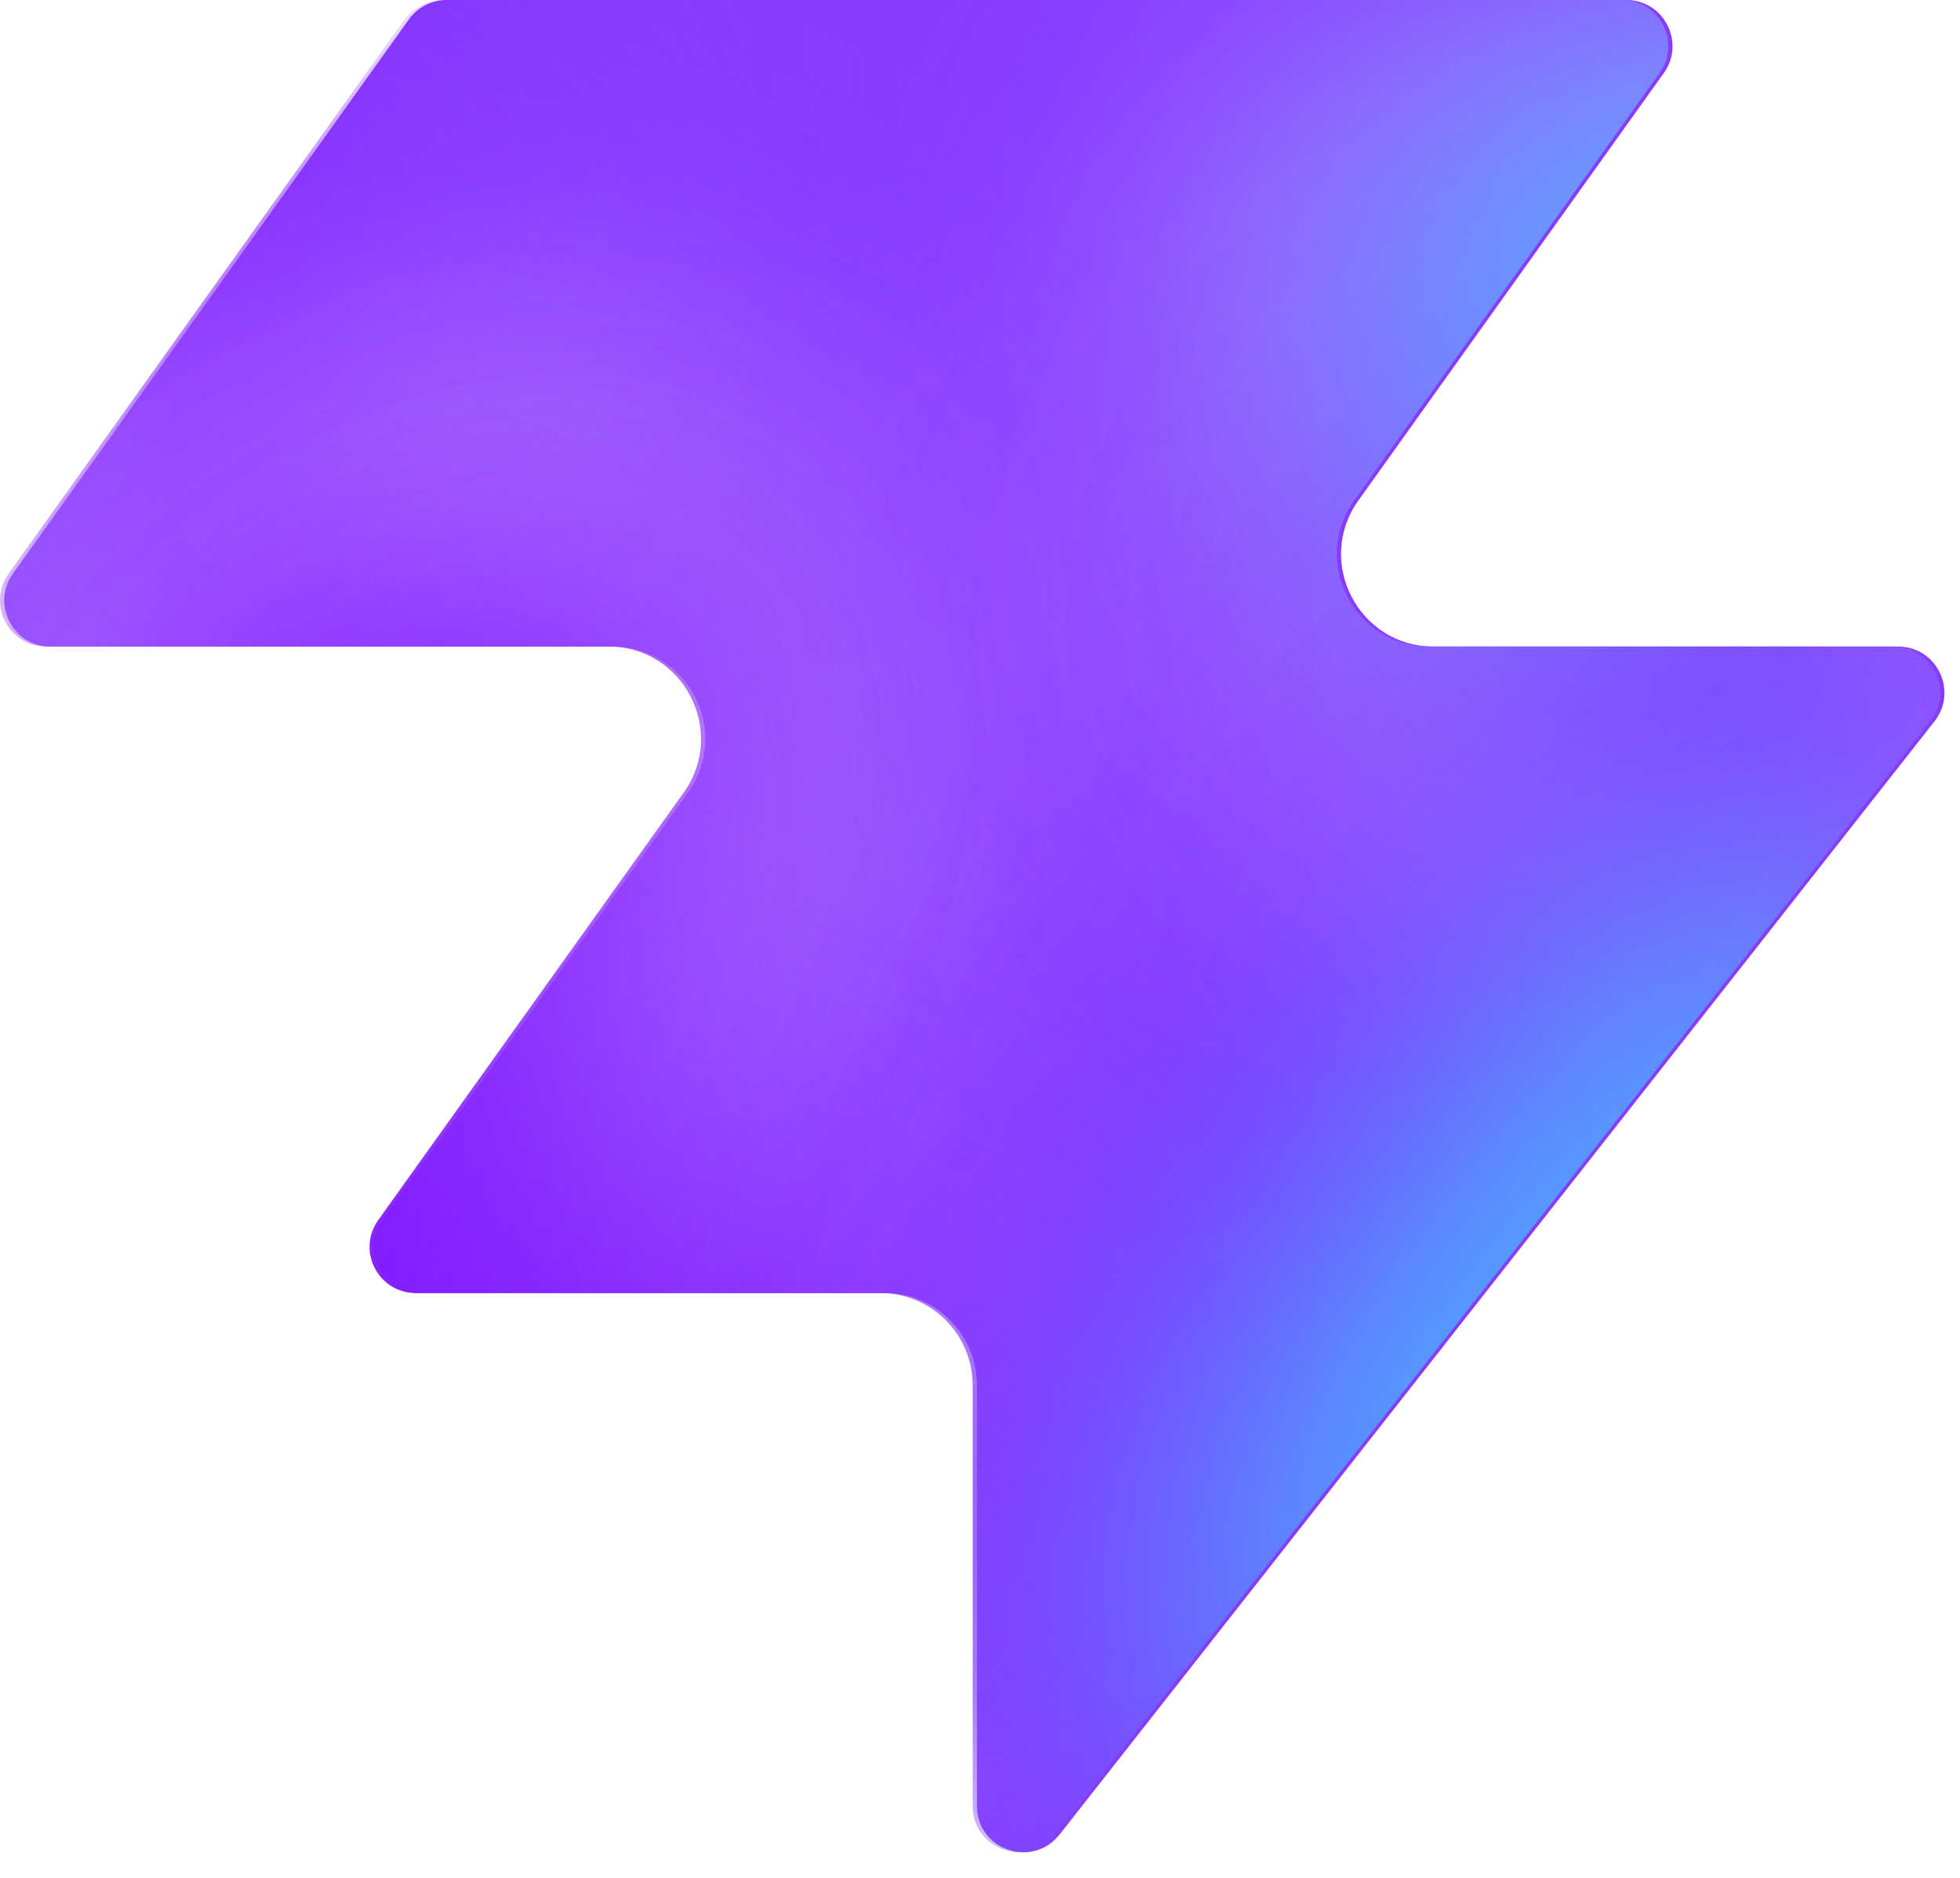
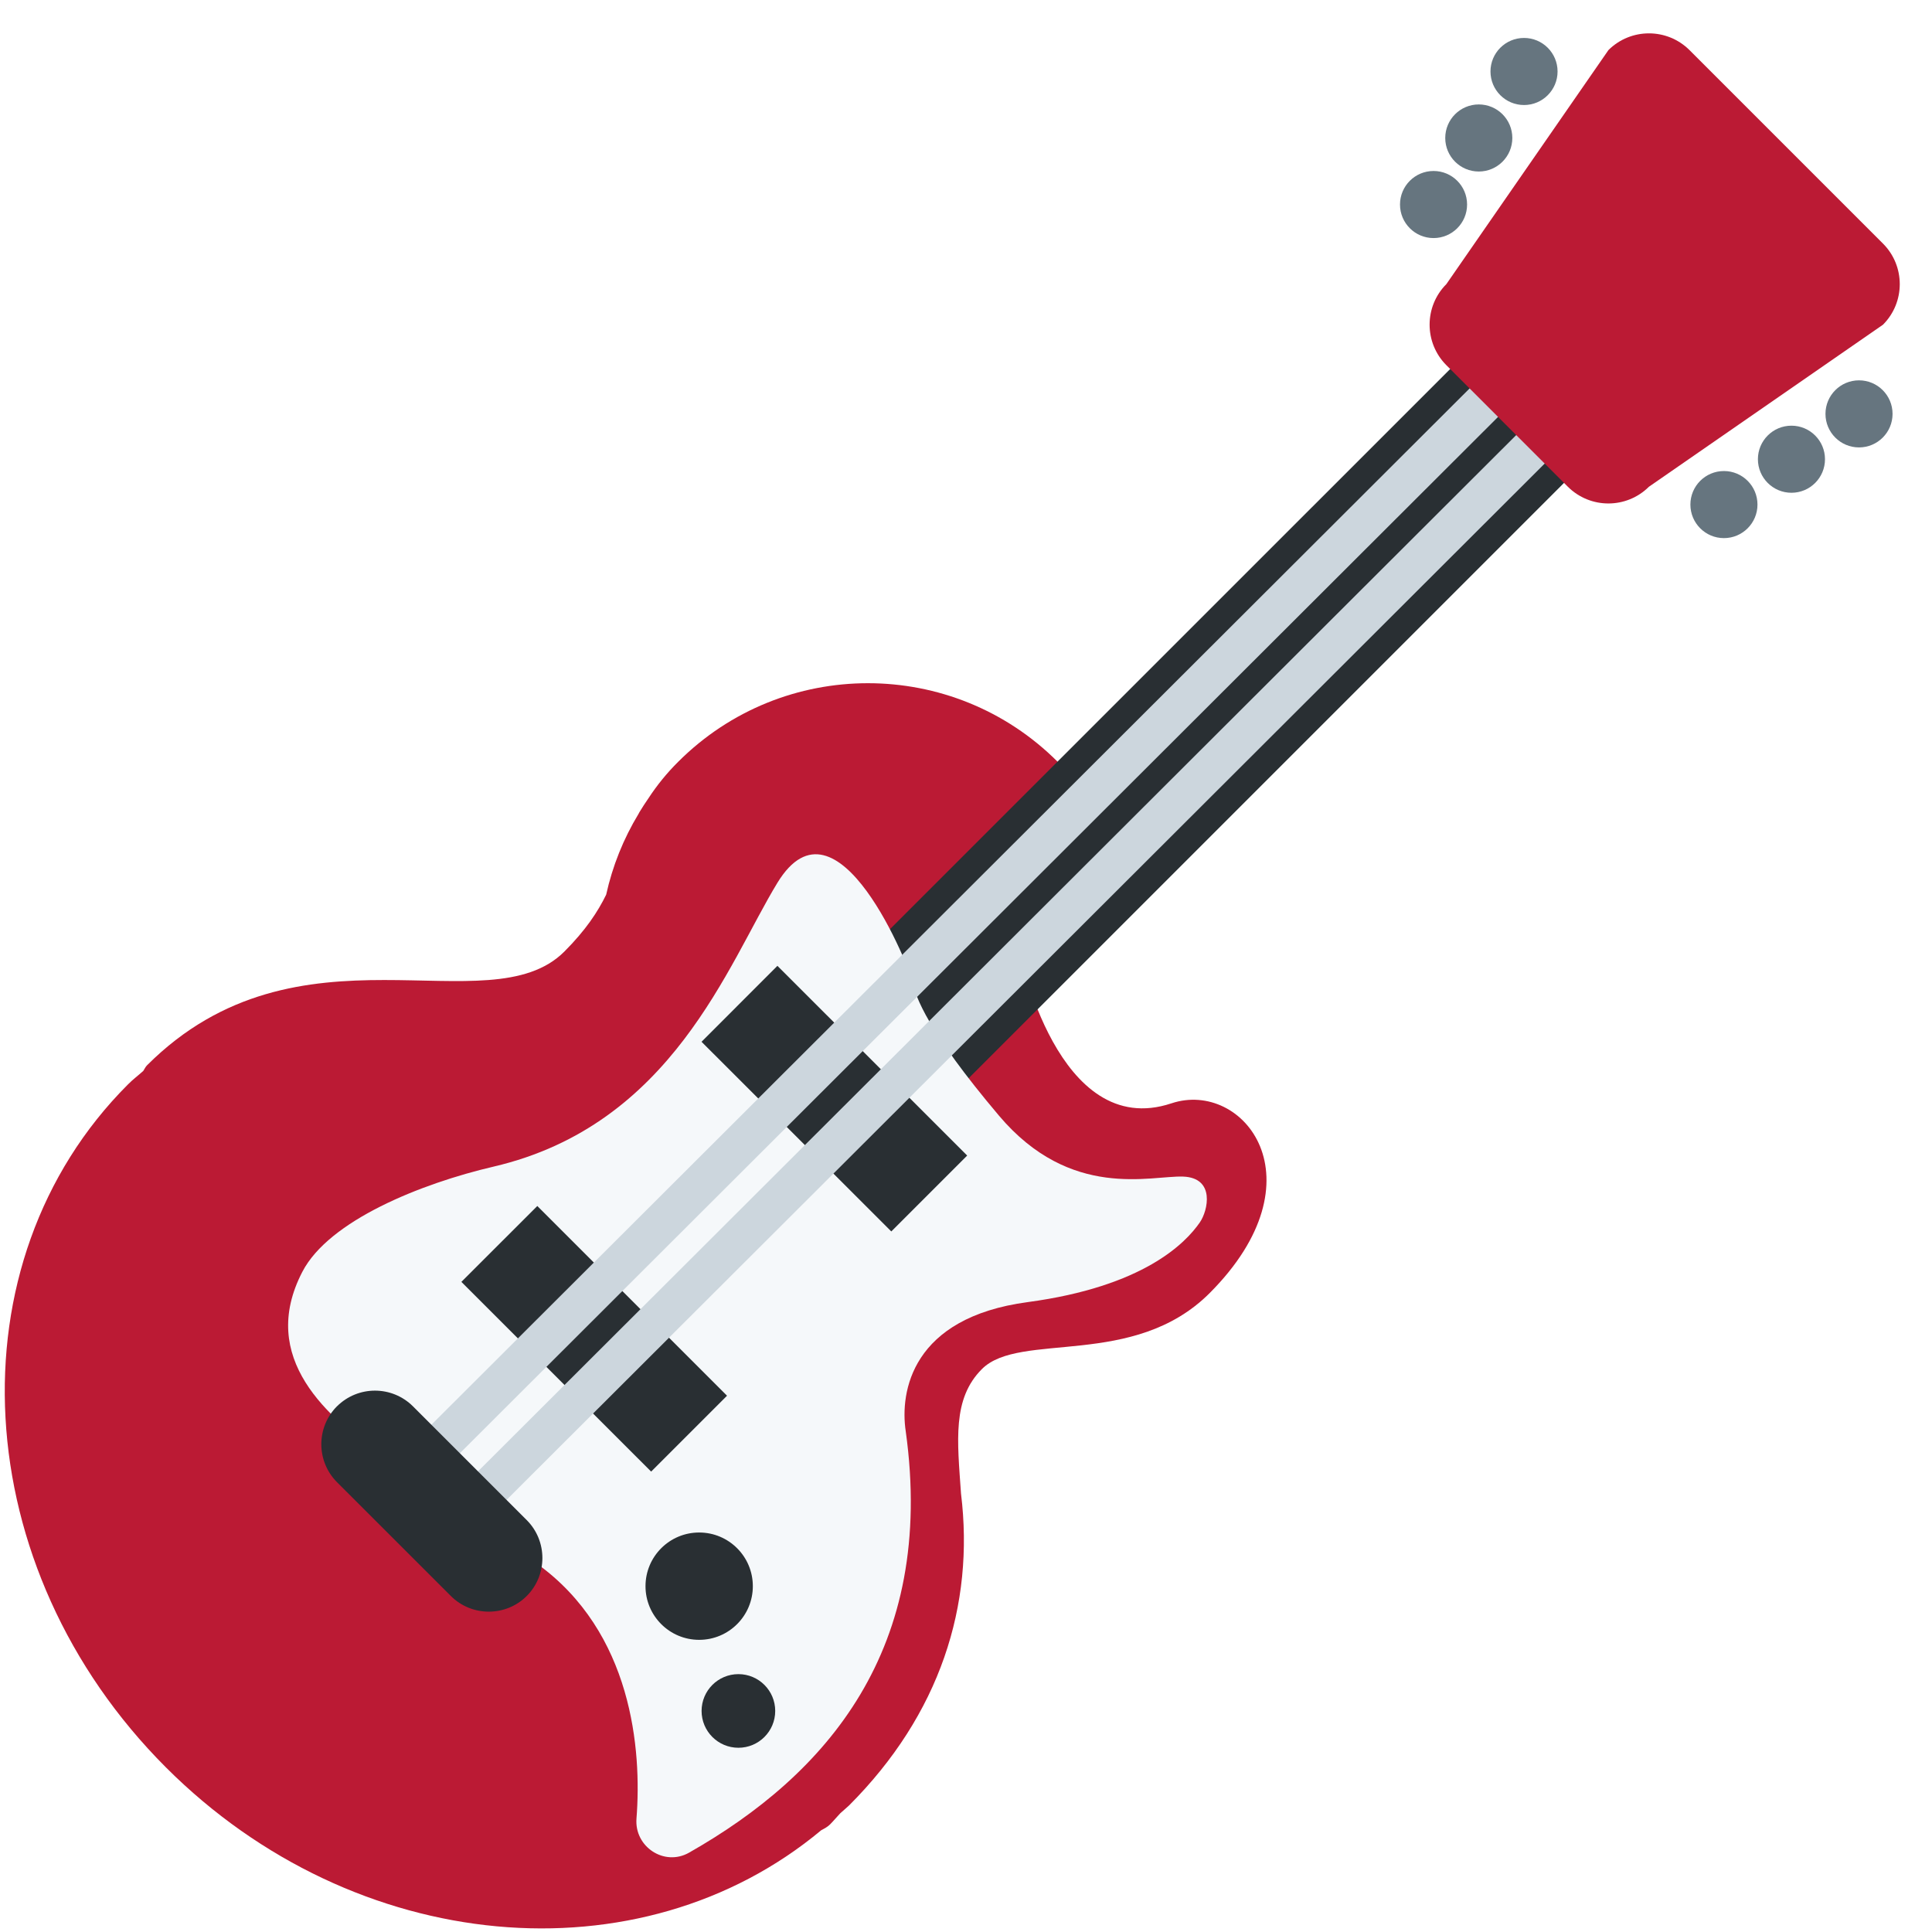
- <svg xmlns="http://www.w3.org/2000/svg" width="48" height="46" fill="none" viewBox="0 0 48 46">
-   <path fill="#863bff" d="M25.946 44.938c-.664.845-2.021.375-2.021-.698V33.937a2.26 2.26 0 0 0-2.262-2.262H10.287c-.92 0-1.456-1.04-.92-1.788l7.48-10.471c1.07-1.497 0-3.578-1.842-3.578H1.237c-.92 0-1.456-1.04-.92-1.788L10.013.474c.214-.297.556-.474.92-.474h28.894c.92 0 1.456 1.04.92 1.788l-7.48 10.471c-1.07 1.498 0 3.579 1.842 3.579h11.377c.943 0 1.473 1.088.89 1.83L25.947 44.94z" style="fill:#863bff;fill:color(display-p3 .525 .23 1);fill-opacity:1" />
-   <mask id="a" width="48" height="46" x="0" y="0" maskUnits="userSpaceOnUse" style="mask-type:alpha">
-     <path fill="#000" d="M25.842 44.938c-.664.844-2.021.375-2.021-.698V33.937a2.26 2.26 0 0 0-2.262-2.262H10.183c-.92 0-1.456-1.04-.92-1.788l7.48-10.471c1.07-1.498 0-3.579-1.842-3.579H1.133c-.92 0-1.456-1.04-.92-1.787L9.91.473c.214-.297.556-.474.92-.474h28.894c.92 0 1.456 1.04.92 1.788l-7.48 10.471c-1.07 1.498 0 3.578 1.842 3.578h11.377c.943 0 1.473 1.088.89 1.832L25.843 44.94z" style="fill:#000;fill-opacity:1" />
-   </mask>
-   <g mask="url(#a)">
-     <g filter="url(#b)">
-       <ellipse cx="5.508" cy="14.704" fill="#ede6ff" rx="5.508" ry="14.704" style="fill:#ede6ff;fill:color(display-p3 .927 .903 1);fill-opacity:1" transform="matrix(.00324 1 1 -.00324 -4.47 31.516)" />
-     </g>
-     <g filter="url(#c)">
-       <ellipse cx="10.399" cy="29.851" fill="#ede6ff" rx="10.399" ry="29.851" style="fill:#ede6ff;fill:color(display-p3 .927 .903 1);fill-opacity:1" transform="matrix(.00324 1 1 -.00324 -39.328 7.883)" />
-     </g>
-     <g filter="url(#d)">
-       <ellipse cx="5.508" cy="30.487" fill="#7e14ff" rx="5.508" ry="30.487" style="fill:#7e14ff;fill:color(display-p3 .492 .077 1);fill-opacity:1" transform="rotate(89.814 -25.913 -14.639)scale(1 -1)" />
-     </g>
-     <g filter="url(#e)">
-       <ellipse cx="5.508" cy="30.599" fill="#7e14ff" rx="5.508" ry="30.599" style="fill:#7e14ff;fill:color(display-p3 .492 .077 1);fill-opacity:1" transform="rotate(89.814 -32.644 -3.334)scale(1 -1)" />
-     </g>
-     <g filter="url(#f)">
-       <ellipse cx="5.508" cy="30.599" fill="#7e14ff" rx="5.508" ry="30.599" style="fill:#7e14ff;fill:color(display-p3 .492 .077 1);fill-opacity:1" transform="matrix(.00324 1 1 -.00324 -34.34 30.47)" />
-     </g>
-     <g filter="url(#g)">
-       <ellipse cx="14.072" cy="22.078" fill="#ede6ff" rx="14.072" ry="22.078" style="fill:#ede6ff;fill:color(display-p3 .927 .903 1);fill-opacity:1" transform="rotate(93.35 24.506 48.493)scale(-1 1)" />
-     </g>
-     <g filter="url(#h)">
-       <ellipse cx="3.47" cy="21.501" fill="#7e14ff" rx="3.47" ry="21.501" style="fill:#7e14ff;fill:color(display-p3 .492 .077 1);fill-opacity:1" transform="rotate(89.009 28.708 47.59)scale(-1 1)" />
-     </g>
-     <g filter="url(#i)">
-       <ellipse cx="3.47" cy="21.501" fill="#7e14ff" rx="3.47" ry="21.501" style="fill:#7e14ff;fill:color(display-p3 .492 .077 1);fill-opacity:1" transform="rotate(89.009 28.708 47.59)scale(-1 1)" />
-     </g>
-     <g filter="url(#j)">
-       <ellipse cx=".387" cy="8.972" fill="#7e14ff" rx="4.407" ry="29.108" style="fill:#7e14ff;fill:color(display-p3 .492 .077 1);fill-opacity:1" transform="rotate(39.51 .387 8.972)" />
-     </g>
-     <g filter="url(#k)">
-       <ellipse cx="47.523" cy="-6.092" fill="#7e14ff" rx="4.407" ry="29.108" style="fill:#7e14ff;fill:color(display-p3 .492 .077 1);fill-opacity:1" transform="rotate(37.892 47.523 -6.092)" />
-     </g>
-     <g filter="url(#l)">
-       <ellipse cx="41.412" cy="6.333" fill="#47bfff" rx="5.971" ry="9.665" style="fill:#47bfff;fill:color(display-p3 .28 .748 1);fill-opacity:1" transform="rotate(37.892 41.412 6.333)" />
-     </g>
-     <g filter="url(#m)">
-       <ellipse cx="-1.879" cy="38.332" fill="#7e14ff" rx="4.407" ry="29.108" style="fill:#7e14ff;fill:color(display-p3 .492 .077 1);fill-opacity:1" transform="rotate(37.892 -1.88 38.332)" />
-     </g>
-     <g filter="url(#n)">
-       <ellipse cx="-1.879" cy="38.332" fill="#7e14ff" rx="4.407" ry="29.108" style="fill:#7e14ff;fill:color(display-p3 .492 .077 1);fill-opacity:1" transform="rotate(37.892 -1.88 38.332)" />
-     </g>
-     <g filter="url(#o)">
-       <ellipse cx="35.651" cy="29.907" fill="#7e14ff" rx="4.407" ry="29.108" style="fill:#7e14ff;fill:color(display-p3 .492 .077 1);fill-opacity:1" transform="rotate(37.892 35.651 29.907)" />
-     </g>
-     <g filter="url(#p)">
-       <ellipse cx="38.418" cy="32.4" fill="#47bfff" rx="5.971" ry="15.297" style="fill:#47bfff;fill:color(display-p3 .28 .748 1);fill-opacity:1" transform="rotate(37.892 38.418 32.4)" />
-     </g>
-   </g>
-   <defs>
-     <filter id="b" width="60.045" height="41.654" x="-19.77" y="16.149" color-interpolation-filters="sRGB" filterUnits="userSpaceOnUse">
-       <feFlood flood-opacity="0" result="BackgroundImageFix" />
-       <feBlend in="SourceGraphic" in2="BackgroundImageFix" result="shape" />
-       <feGaussianBlur result="effect1_foregroundBlur_2002_17158" stdDeviation="7.659" />
-     </filter>
-     <filter id="c" width="90.34" height="51.437" x="-54.613" y="-7.533" color-interpolation-filters="sRGB" filterUnits="userSpaceOnUse">
-       <feFlood flood-opacity="0" result="BackgroundImageFix" />
-       <feBlend in="SourceGraphic" in2="BackgroundImageFix" result="shape" />
-       <feGaussianBlur result="effect1_foregroundBlur_2002_17158" stdDeviation="7.659" />
-     </filter>
-     <filter id="d" width="79.355" height="29.4" x="-49.64" y="2.03" color-interpolation-filters="sRGB" filterUnits="userSpaceOnUse">
-       <feFlood flood-opacity="0" result="BackgroundImageFix" />
-       <feBlend in="SourceGraphic" in2="BackgroundImageFix" result="shape" />
-       <feGaussianBlur result="effect1_foregroundBlur_2002_17158" stdDeviation="4.596" />
-     </filter>
-     <filter id="e" width="79.579" height="29.4" x="-45.045" y="20.029" color-interpolation-filters="sRGB" filterUnits="userSpaceOnUse">
-       <feFlood flood-opacity="0" result="BackgroundImageFix" />
-       <feBlend in="SourceGraphic" in2="BackgroundImageFix" result="shape" />
-       <feGaussianBlur result="effect1_foregroundBlur_2002_17158" stdDeviation="4.596" />
-     </filter>
-     <filter id="f" width="79.579" height="29.4" x="-43.513" y="21.178" color-interpolation-filters="sRGB" filterUnits="userSpaceOnUse">
-       <feFlood flood-opacity="0" result="BackgroundImageFix" />
-       <feBlend in="SourceGraphic" in2="BackgroundImageFix" result="shape" />
-       <feGaussianBlur result="effect1_foregroundBlur_2002_17158" stdDeviation="4.596" />
-     </filter>
-     <filter id="g" width="74.749" height="58.852" x="15.756" y="-17.901" color-interpolation-filters="sRGB" filterUnits="userSpaceOnUse">
-       <feFlood flood-opacity="0" result="BackgroundImageFix" />
-       <feBlend in="SourceGraphic" in2="BackgroundImageFix" result="shape" />
-       <feGaussianBlur result="effect1_foregroundBlur_2002_17158" stdDeviation="7.659" />
-     </filter>
-     <filter id="h" width="61.377" height="25.362" x="23.548" y="2.284" color-interpolation-filters="sRGB" filterUnits="userSpaceOnUse">
-       <feFlood flood-opacity="0" result="BackgroundImageFix" />
-       <feBlend in="SourceGraphic" in2="BackgroundImageFix" result="shape" />
-       <feGaussianBlur result="effect1_foregroundBlur_2002_17158" stdDeviation="4.596" />
-     </filter>
-     <filter id="i" width="61.377" height="25.362" x="23.548" y="2.284" color-interpolation-filters="sRGB" filterUnits="userSpaceOnUse">
-       <feFlood flood-opacity="0" result="BackgroundImageFix" />
-       <feBlend in="SourceGraphic" in2="BackgroundImageFix" result="shape" />
-       <feGaussianBlur result="effect1_foregroundBlur_2002_17158" stdDeviation="4.596" />
-     </filter>
-     <filter id="j" width="56.045" height="63.649" x="-27.636" y="-22.853" color-interpolation-filters="sRGB" filterUnits="userSpaceOnUse">
-       <feFlood flood-opacity="0" result="BackgroundImageFix" />
-       <feBlend in="SourceGraphic" in2="BackgroundImageFix" result="shape" />
-       <feGaussianBlur result="effect1_foregroundBlur_2002_17158" stdDeviation="4.596" />
-     </filter>
-     <filter id="k" width="54.814" height="64.646" x="20.116" y="-38.415" color-interpolation-filters="sRGB" filterUnits="userSpaceOnUse">
-       <feFlood flood-opacity="0" result="BackgroundImageFix" />
-       <feBlend in="SourceGraphic" in2="BackgroundImageFix" result="shape" />
-       <feGaussianBlur result="effect1_foregroundBlur_2002_17158" stdDeviation="4.596" />
-     </filter>
-     <filter id="l" width="33.541" height="35.313" x="24.641" y="-11.323" color-interpolation-filters="sRGB" filterUnits="userSpaceOnUse">
-       <feFlood flood-opacity="0" result="BackgroundImageFix" />
-       <feBlend in="SourceGraphic" in2="BackgroundImageFix" result="shape" />
-       <feGaussianBlur result="effect1_foregroundBlur_2002_17158" stdDeviation="4.596" />
-     </filter>
-     <filter id="m" width="54.814" height="64.646" x="-29.286" y="6.009" color-interpolation-filters="sRGB" filterUnits="userSpaceOnUse">
-       <feFlood flood-opacity="0" result="BackgroundImageFix" />
-       <feBlend in="SourceGraphic" in2="BackgroundImageFix" result="shape" />
-       <feGaussianBlur result="effect1_foregroundBlur_2002_17158" stdDeviation="4.596" />
-     </filter>
-     <filter id="n" width="54.814" height="64.646" x="-29.286" y="6.009" color-interpolation-filters="sRGB" filterUnits="userSpaceOnUse">
-       <feFlood flood-opacity="0" result="BackgroundImageFix" />
-       <feBlend in="SourceGraphic" in2="BackgroundImageFix" result="shape" />
-       <feGaussianBlur result="effect1_foregroundBlur_2002_17158" stdDeviation="4.596" />
-     </filter>
-     <filter id="o" width="54.814" height="64.646" x="8.244" y="-2.416" color-interpolation-filters="sRGB" filterUnits="userSpaceOnUse">
-       <feFlood flood-opacity="0" result="BackgroundImageFix" />
-       <feBlend in="SourceGraphic" in2="BackgroundImageFix" result="shape" />
-       <feGaussianBlur result="effect1_foregroundBlur_2002_17158" stdDeviation="4.596" />
-     </filter>
-     <filter id="p" width="39.409" height="43.623" x="18.713" y="10.588" color-interpolation-filters="sRGB" filterUnits="userSpaceOnUse">
-       <feFlood flood-opacity="0" result="BackgroundImageFix" />
-       <feBlend in="SourceGraphic" in2="BackgroundImageFix" result="shape" />
-       <feGaussianBlur result="effect1_foregroundBlur_2002_17158" stdDeviation="4.596" />
-     </filter>
-   </defs>
+ <svg xmlns="http://www.w3.org/2000/svg" width="800px" height="800px" viewBox="0 0 36 36" aria-hidden="true" role="img" class="iconify iconify--twemoji" preserveAspectRatio="xMidYMid meet">
+   <path fill="#BB1A34" d="M21.828 20.559C19.707 21.266 19 17.731 19 17.731s.965-.968.235-1.829c1.138-1.137.473-1.707.473-1.707a5 5 0 0 0-7.071 0a4.181 4.181 0 0 0-.553.678c-.061.086-.115.174-.17.262l-.014.027a4.98 4.98 0 0 0-.605 1.509c-.156.319-.379.659-.779 1.06c-1.414 1.414-4.949-.707-7.778 2.121c-.029.029-.045.069-.069.104c-.094.084-.193.158-.284.25c-3.319 3.319-3.003 9.018.708 12.728c3.524 3.525 8.84 3.979 12.209 1.17c.058-.031.117-.061.165-.109c.071-.072.126-.14.193-.21c.053-.049.109-.093.161-.143c1.693-1.694 2.342-3.73 2.086-5.811c-.068-.99-.165-1.766.39-2.321c.707-.707 2.828 0 4.242-1.414c2.117-2.122.631-3.983-.711-3.537z" />
+   <path fill="#292F33" d="M14.987 18.91L30.326 3.572l2.121 2.122l-15.339 15.339z" />
+   <path fill="#F5F8FA" d="M10.001 29.134c1.782 1.277 1.959 3.473 1.859 4.751c-.042.528.519.898.979.637c2.563-1.456 4.602-3.789 4.038-7.853c-.111-.735.111-2.117 2.272-2.406c2.161-.29 2.941-1.099 3.208-1.485c.153-.221.29-.832-.312-.854c-.601-.022-2.094.446-3.431-1.136c-1.337-1.582-1.559-2.228-1.604-2.473c-.045-.245-1.409-3.694-2.525-1.864c-.927 1.521-1.958 4.509-5.287 5.287c-1.355.316-3.069 1.005-3.564 1.96c-.832 1.604.46 2.725 1.574 3.483c1.115.757 2.793 1.953 2.793 1.953z" />
+   <path fill="#292F33" d="M13.072 19.412l1.414-1.415l3.536 3.535l-1.414 1.414zm-4.475 4.474l1.415-1.414l3.535 3.535l-1.414 1.414z" />
+   <path fill="#CCD6DD" d="M7.396 27.189L29.198 5.427l.53.531L7.927 27.72zm.869.868L30.067 6.296l.53.531L8.796 28.59z" />
+   <path fill="#292F33" d="M9.815 28.325c.389.389.389 1.025 0 1.414s-1.025.389-1.414 0l-2.122-2.121a1.003 1.003 0 0 1 0-1.414h.001a1.003 1.003 0 0 1 1.414 0l2.121 2.121z" />
+   <circle fill="#292F33" cx="13.028" cy="29.556" r="1" />
+   <path fill="#292F33" d="M14.445 31.881a.686.686 0 1 1-1.372 0a.686.686 0 0 1 1.372 0z" />
+   <path fill="#BB1A34" d="M35.088 4.54a1.07 1.07 0 0 1-.001 1.51l-4.362 3.02a1.071 1.071 0 0 1-1.51 0L26.95 6.804a1.07 1.07 0 0 1 .001-1.51l3.02-4.361a1.071 1.071 0 0 1 1.51 0l3.607 3.607z" />
+   <circle fill="#66757F" cx="32.123" cy="9.402" r=".625" />
+   <circle fill="#66757F" cx="33.381" cy="8.557" r=".625" />
+   <circle fill="#66757F" cx="34.64" cy="7.712" r=".625" />
+   <circle fill="#66757F" cx="26.712" cy="3.811" r=".625" />
+   <circle fill="#66757F" cx="27.555" cy="2.571" r=".625" />
+   <circle fill="#66757F" cx="28.398" cy="1.332" r=".625" />
</svg>
